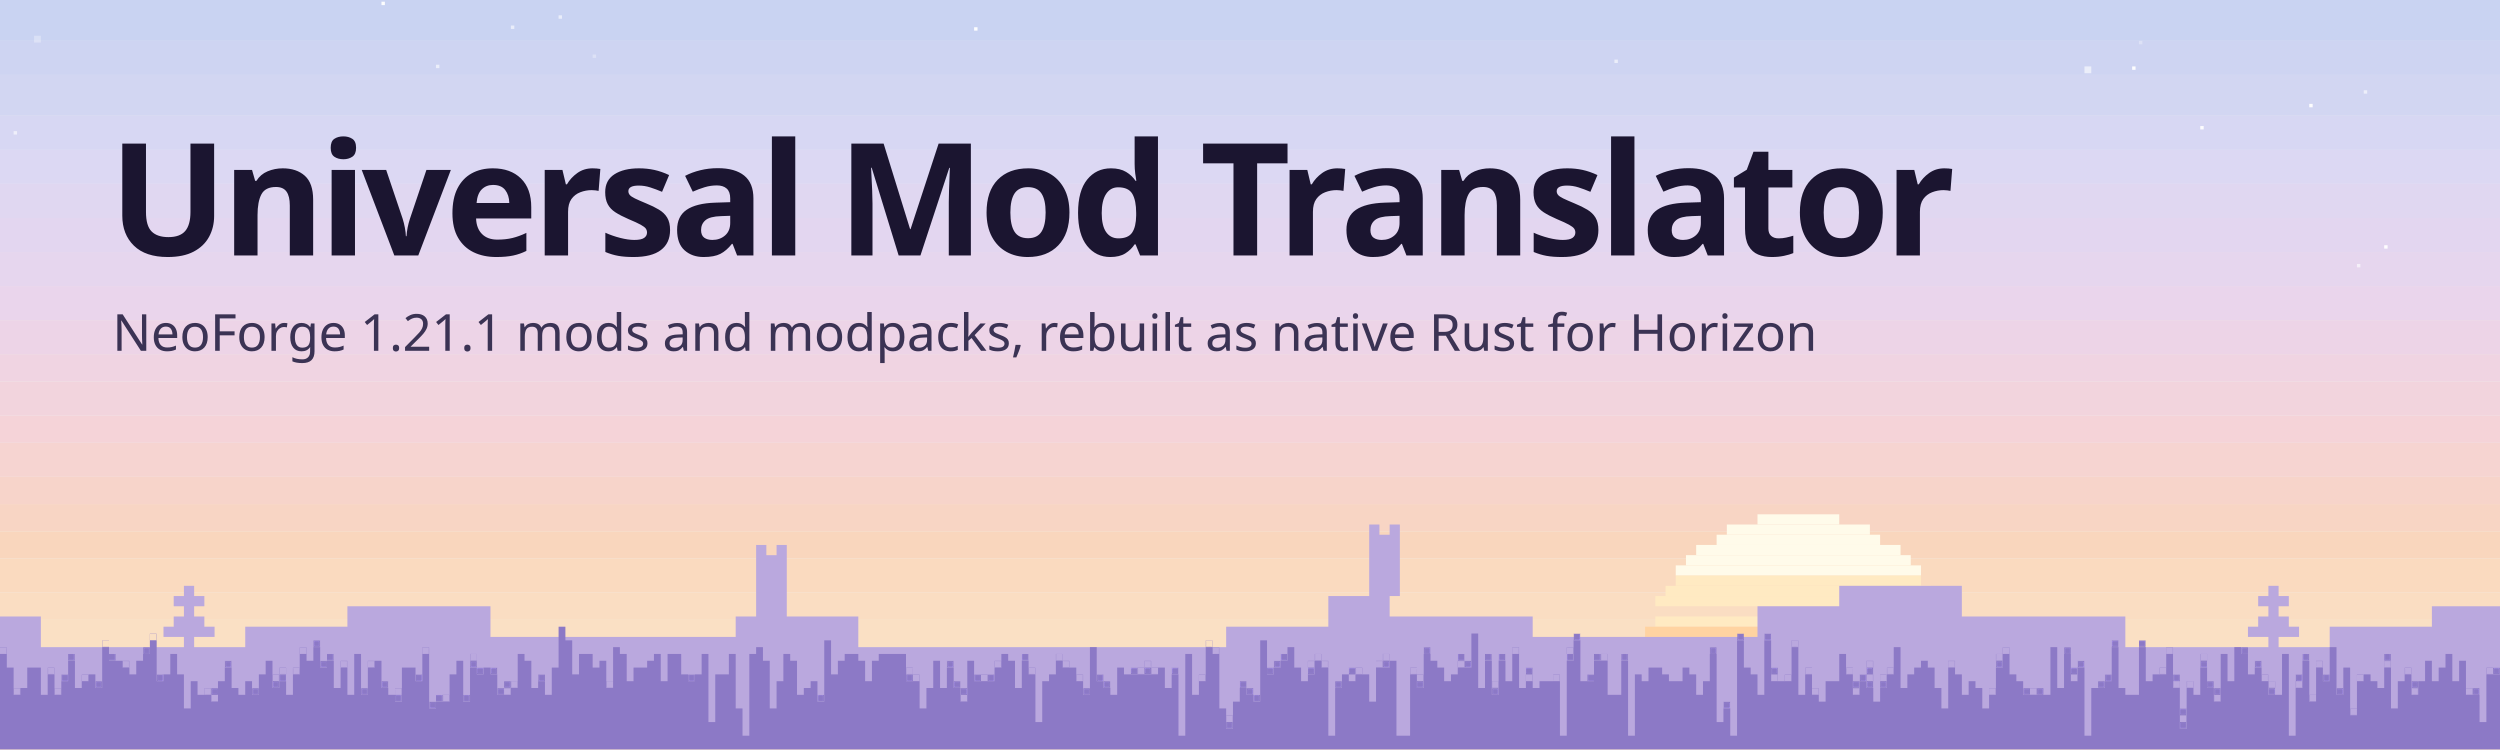
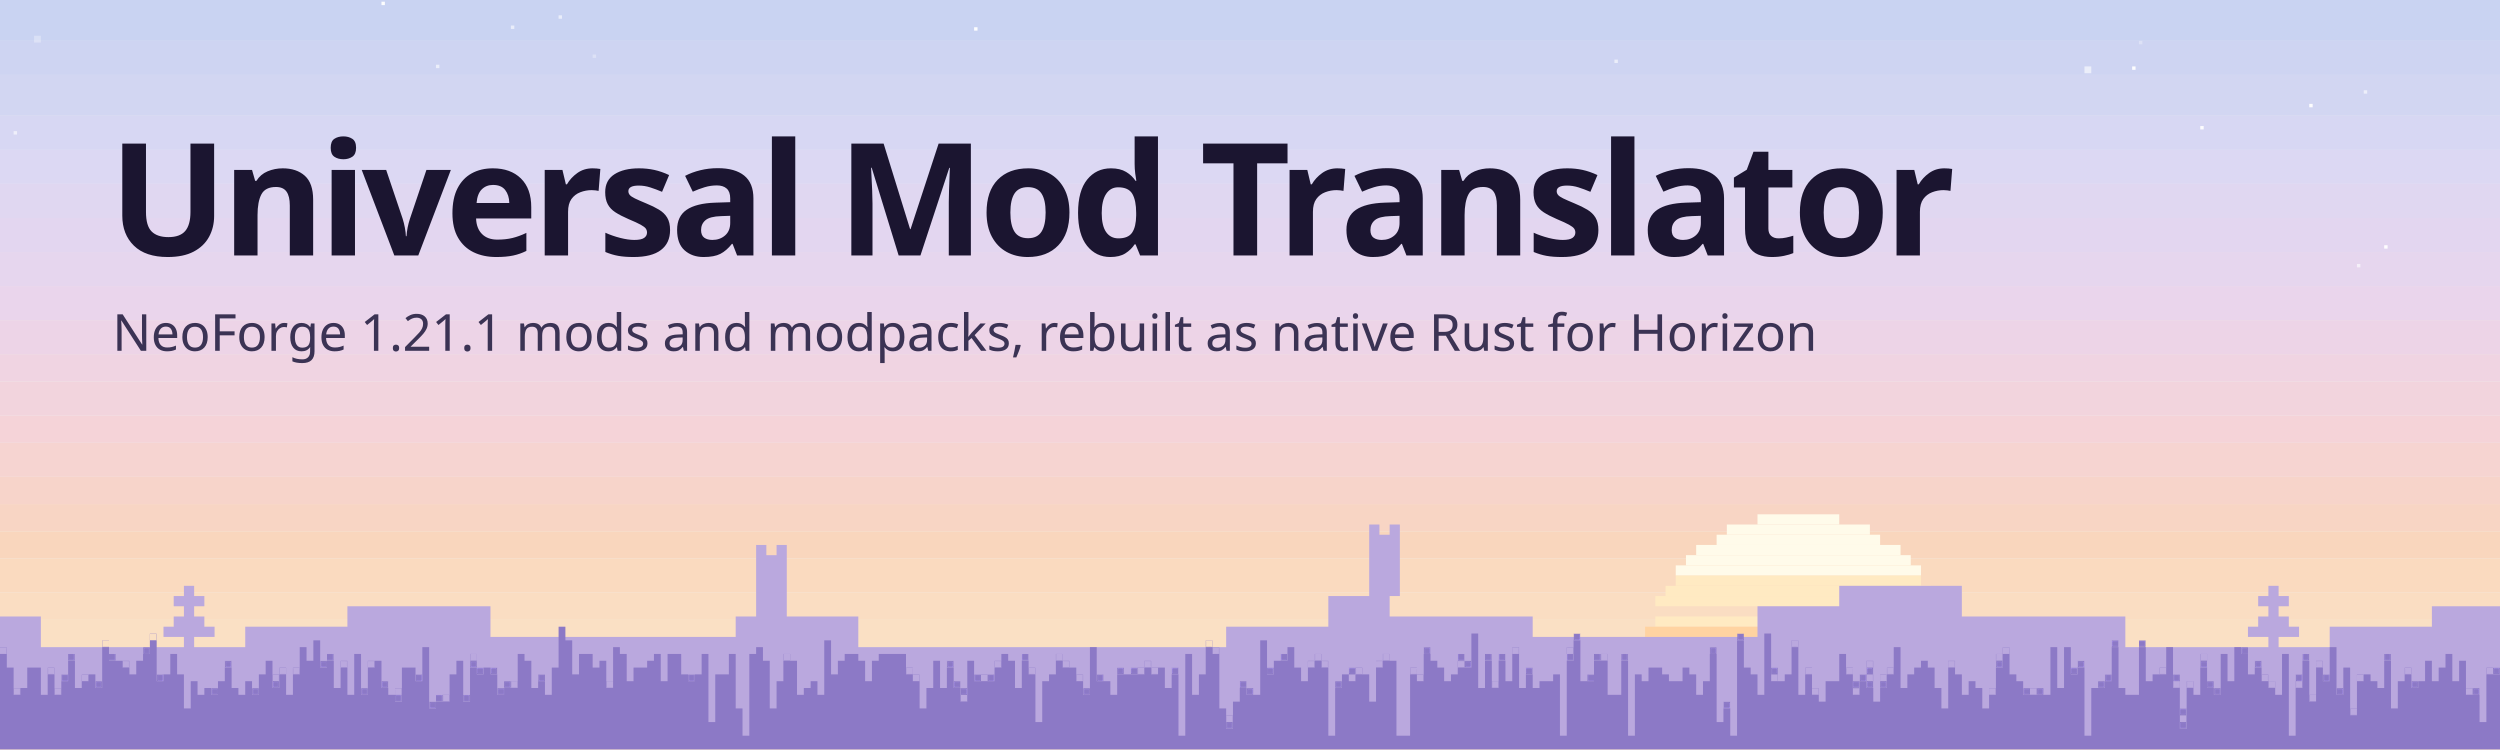
<svg xmlns="http://www.w3.org/2000/svg" viewBox="0 0 1468 440" width="1468" height="440" role="img" aria-labelledby="t d">
  <defs>
    <pattern id="scaffold" width="8" height="8" patternUnits="userSpaceOnUse">
      <rect width="4" height="4" fill="#8c79c6" />
      <rect x="4" y="4" width="4" height="4" fill="#8c79c6" />
    </pattern>
  </defs>
  <rect x="0" y="0" width="1468" height="24" fill="#c9d3f2" />
  <rect x="0" y="24" width="1468" height="20" fill="#ced4f2" />
  <rect x="0" y="44" width="1468" height="24" fill="#d2d6f2" />
  <rect x="0" y="68" width="1468" height="20" fill="#d7d7f3" />
  <rect x="0" y="88" width="1468" height="20" fill="#dcd8f3" />
  <rect x="0" y="108" width="1468" height="20" fill="#e0d7f1" />
  <rect x="0" y="128" width="1468" height="20" fill="#e3d6f0" />
  <rect x="0" y="148" width="1468" height="20" fill="#e6d6ee" />
  <rect x="0" y="168" width="1468" height="20" fill="#ead5ec" />
  <rect x="0" y="188" width="1468" height="20" fill="#edd4e7" />
  <rect x="0" y="208" width="1468" height="16" fill="#f0d4e2" />
  <rect x="0" y="224" width="1468" height="20" fill="#f2d4dd" />
  <rect x="0" y="244" width="1468" height="16" fill="#f5d3d8" />
  <rect x="0" y="260" width="1468" height="20" fill="#f6d4d1" />
  <rect x="0" y="280" width="1468" height="16" fill="#f7d4ca" />
  <rect x="0" y="296" width="1468" height="16" fill="#f8d5c4" />
  <rect x="0" y="312" width="1468" height="16" fill="#f9d6bd" />
  <rect x="0" y="328" width="1468" height="20" fill="#fadabf" />
  <rect x="0" y="348" width="1468" height="16" fill="#faddc2" />
  <rect x="0" y="364" width="1468" height="16" fill="#fae0c4" />
  <rect x="0" y="380" width="1468" height="68" fill="#fbe4c6" />
  <rect x="8" y="77" width="2" height="2" fill="#ffffff" opacity="0.6" />
  <rect x="1252" y="39" width="2" height="2" fill="#ffffff" opacity="0.95" />
  <rect x="224" y="1" width="2" height="2" fill="#ffffff" opacity="0.95" />
  <rect x="256" y="38" width="2" height="2" fill="#ffffff" opacity="0.6" />
  <rect x="1224" y="39" width="4" height="4" fill="#ffffff" opacity="0.6" />
  <rect x="300" y="15" width="2" height="2" fill="#ffffff" opacity="0.6" />
  <rect x="572" y="16" width="2" height="2" fill="#ffffff" opacity="0.95" />
  <rect x="1356" y="61" width="2" height="2" fill="#ffffff" opacity="0.95" />
  <rect x="1384" y="155" width="2" height="2" fill="#ffffff" opacity="0.6" />
  <rect x="1256" y="24" width="2" height="2" fill="#ffffff" opacity="0.3" />
  <rect x="1400" y="144" width="2" height="2" fill="#ffffff" opacity="0.95" />
  <rect x="328" y="9" width="2" height="2" fill="#ffffff" opacity="0.6" />
  <rect x="348" y="32" width="2" height="2" fill="#ffffff" opacity="0.3" />
  <rect x="1292" y="74" width="2" height="2" fill="#ffffff" opacity="0.95" />
  <rect x="20" y="21" width="4" height="4" fill="#ffffff" opacity="0.3" />
  <rect x="1388" y="53" width="2" height="2" fill="#ffffff" opacity="0.6" />
  <rect x="948" y="35" width="2" height="2" fill="#ffffff" opacity="0.6" />
  <rect x="1032" y="302" width="48" height="6" fill="#fffbea" />
  <rect x="1014" y="308" width="84" height="6" fill="#fffbea" />
  <rect x="1008" y="314" width="96" height="6" fill="#fffbea" />
  <rect x="996" y="320" width="120" height="6" fill="#fffbea" />
  <rect x="990" y="326" width="132" height="6" fill="#fffbea" />
  <rect x="984" y="332" width="144" height="6" fill="#fffbea" />
  <rect x="984" y="338" width="144" height="6" fill="#ffeac2" />
  <rect x="978" y="344" width="156" height="6" fill="#ffeac2" />
  <rect x="972" y="350" width="168" height="6" fill="#ffeac2" />
  <rect x="972" y="362" width="168" height="6" fill="#ffeac2" />
  <rect x="966" y="368" width="180" height="6" fill="#ffd3a1" />
  <rect x="966" y="380" width="180" height="6" fill="#ffd3a1" />
  <rect x="966" y="386" width="180" height="6" fill="#ffd3a1" />
  <path fill="#baa8de" d="M-612 380h108V440h-108ZM-504 368h60V440h-60ZM-444 350h36V440h-36ZM-408 362h84V440h-84ZM-324 374h132V440h-132ZM-192 356h48V440h-48ZM-144 344h72V440h-72ZM-72 362h96V440h-96ZM24 380h120V440h-120ZM144 368h60V440h-60ZM204 356h84V440h-84ZM288 374h144V440h-144ZM432 362h72V440h-72ZM504 380h108V440h-108ZM-420 308h6v6h-6ZM-408 308h6v6h-6ZM-420 314h6v6h-6ZM-414 314h6v6h-6ZM-408 314h6v6h-6ZM-420 320h6v6h-6ZM-414 320h6v6h-6ZM-408 320h6v6h-6ZM-420 326h6v6h-6ZM-414 326h6v6h-6ZM-408 326h6v6h-6ZM-420 332h6v6h-6ZM-414 332h6v6h-6ZM-408 332h6v6h-6ZM-420 338h6v6h-6ZM-414 338h6v6h-6ZM-408 338h6v6h-6ZM-420 344h6v6h-6ZM-414 344h6v6h-6ZM-408 344h6v6h-6ZM108 344h6v6h-6ZM102 350h6v6h-6ZM108 350h6v6h-6ZM114 350h6v6h-6ZM108 356h6v6h-6ZM102 362h6v6h-6ZM108 362h6v6h-6ZM114 362h6v6h-6ZM96 368h6v6h-6ZM102 368h6v6h-6ZM108 368h6v6h-6ZM114 368h6v6h-6ZM120 368h6v6h-6ZM108 374h6v6h-6ZM444 320h6v6h-6ZM456 320h6v6h-6ZM444 326h6v6h-6ZM450 326h6v6h-6ZM456 326h6v6h-6ZM444 332h6v6h-6ZM450 332h6v6h-6ZM456 332h6v6h-6ZM444 338h6v6h-6ZM450 338h6v6h-6ZM456 338h6v6h-6ZM444 344h6v6h-6ZM450 344h6v6h-6ZM456 344h6v6h-6ZM444 350h6v6h-6ZM450 350h6v6h-6ZM456 350h6v6h-6ZM444 356h6v6h-6ZM450 356h6v6h-6ZM456 356h6v6h-6ZM612 380h108V440h-108ZM720 368h60V440h-60ZM780 350h36V440h-36ZM816 362h84V440h-84ZM900 374h132V440h-132ZM1032 356h48V440h-48ZM1080 344h72V440h-72ZM1152 362h96V440h-96ZM1248 380h120V440h-120ZM1368 368h60V440h-60ZM1428 356h84V440h-84ZM1512 374h144V440h-144ZM1656 362h72V440h-72ZM1728 380h108V440h-108ZM804 308h6v6h-6ZM816 308h6v6h-6ZM804 314h6v6h-6ZM810 314h6v6h-6ZM816 314h6v6h-6ZM804 320h6v6h-6ZM810 320h6v6h-6ZM816 320h6v6h-6ZM804 326h6v6h-6ZM810 326h6v6h-6ZM816 326h6v6h-6ZM804 332h6v6h-6ZM810 332h6v6h-6ZM816 332h6v6h-6ZM804 338h6v6h-6ZM810 338h6v6h-6ZM816 338h6v6h-6ZM804 344h6v6h-6ZM810 344h6v6h-6ZM816 344h6v6h-6ZM1332 344h6v6h-6ZM1326 350h6v6h-6ZM1332 350h6v6h-6ZM1338 350h6v6h-6ZM1332 356h6v6h-6ZM1326 362h6v6h-6ZM1332 362h6v6h-6ZM1338 362h6v6h-6ZM1320 368h6v6h-6ZM1326 368h6v6h-6ZM1332 368h6v6h-6ZM1338 368h6v6h-6ZM1344 368h6v6h-6ZM1332 374h6v6h-6ZM1668 320h6v6h-6ZM1680 320h6v6h-6ZM1668 326h6v6h-6ZM1674 326h6v6h-6ZM1680 326h6v6h-6ZM1668 332h6v6h-6ZM1674 332h6v6h-6ZM1680 332h6v6h-6ZM1668 338h6v6h-6ZM1674 338h6v6h-6ZM1680 338h6v6h-6ZM1668 344h6v6h-6ZM1674 344h6v6h-6ZM1680 344h6v6h-6ZM1668 350h6v6h-6ZM1674 350h6v6h-6ZM1680 350h6v6h-6ZM1668 356h6v6h-6ZM1674 356h6v6h-6ZM1680 356h6v6h-6Z" />
-   <path fill="url(#scaffold)" d="M0 380h4v4h-4ZM8 404h4v4h-4ZM28 392h4v4h-4ZM32 404h4v4h-4ZM36 396h4v4h-4ZM40 384h4v4h-4ZM48 396h4v4h-4ZM56 400h4v4h-4ZM60 376h4v4h-4ZM64 384h4v4h-4ZM72 388h4v4h-4ZM84 380h4v4h-4ZM88 372h4v4h-4ZM92 396h4v4h-4ZM120 404h4v4h-4ZM124 404h4v8h-4ZM132 388h4v4h-4ZM148 404h4v4h-4ZM160 396h4v8h-4ZM164 392h4v8h-4ZM172 392h4v4h-4ZM176 380h4v4h-4ZM184 376h4v4h-4ZM188 388h4v4h-4ZM192 384h4v4h-4ZM200 388h4v4h-4ZM212 404h4v4h-4ZM216 388h4v4h-4ZM224 400h4v4h-4ZM232 404h4v8h-4ZM244 396h4v4h-4ZM248 380h4v4h-4ZM252 412h4v4h-4ZM256 408h4v4h-4ZM260 408h4v4h-4ZM272 408h4v4h-4ZM276 384h4v8h-4ZM280 392h4v4h-4ZM288 392h4v4h-4ZM292 404h4v4h-4ZM296 400h4v8h-4ZM300 400h4v4h-4ZM316 396h4v4h-4ZM356 400h4v4h-4ZM404 396h4v4h-4ZM480 408h4v4h-4ZM532 392h4v8h-4ZM536 396h4v4h-4ZM556 388h4v4h-4ZM560 400h4v4h-4ZM564 404h4v8h-4ZM572 396h4v4h-4ZM576 396h4v4h-4ZM580 396h4v4h-4ZM584 388h4v4h-4ZM600 384h4v4h-4ZM604 392h4v4h-4ZM620 384h4v4h-4ZM624 388h4v4h-4ZM632 396h4v4h-4ZM636 404h4v4h-4ZM644 396h4v4h-4ZM648 400h4v4h-4ZM664 392h4v4h-4ZM668 392h4v4h-4ZM672 388h4v8h-4ZM676 392h4v4h-4ZM688 392h4v4h-4ZM704 396h4v4h-4ZM708 376h4v4h-4ZM712 380h4v4h-4ZM720 420h4v8h-4ZM728 400h4v4h-4ZM732 404h4v4h-4ZM736 408h4v4h-4ZM744 392h4v4h-4ZM748 388h4v4h-4ZM752 384h4v4h-4ZM768 388h4v8h-4ZM772 384h4v4h-4ZM776 388h4v4h-4ZM784 400h4v4h-4ZM792 392h4v8h-4ZM796 392h4v4h-4ZM808 388h4v4h-4ZM812 384h4v8h-4ZM828 392h4v4h-4ZM832 396h4v8h-4ZM836 380h4v4h-4ZM856 384h4v8h-4ZM860 388h4v4h-4ZM872 384h4v4h-4ZM876 400h4v8h-4ZM880 384h4v4h-4ZM888 380h4v4h-4ZM896 392h4v8h-4ZM912 396h4v4h-4ZM920 380h4v8h-4ZM924 372h4v4h-4ZM932 396h4v4h-4ZM936 384h4v4h-4ZM940 384h4v4h-4ZM952 384h4v4h-4ZM1004 380h4v4h-4ZM1012 412h4v4h-4ZM1020 372h4v4h-4ZM1036 372h4v4h-4ZM1040 392h4v8h-4ZM1048 396h4v4h-4ZM1052 376h4v4h-4ZM1060 392h4v4h-4ZM1064 404h4v4h-4ZM1084 392h4v4h-4ZM1088 400h4v8h-4ZM1092 396h4v4h-4ZM1096 388h4v16h-4ZM1104 396h4v8h-4ZM1108 392h4v4h-4ZM1144 388h4v4h-4ZM1168 404h4v4h-4ZM1172 384h4v8h-4ZM1176 380h4v4h-4ZM1188 404h4v4h-4ZM1192 404h4v4h-4ZM1196 404h4v4h-4ZM1212 380h4v4h-4ZM1216 392h4v8h-4ZM1220 388h4v4h-4ZM1232 400h4v4h-4ZM1236 396h4v4h-4ZM1240 376h4v4h-4ZM1256 376h4v4h-4ZM1268 392h4v4h-4ZM1272 380h4v4h-4ZM1276 396h4v8h-4ZM1280 416h4v12h-4ZM1284 400h4v4h-4ZM1292 384h4v8h-4ZM1296 400h4v4h-4ZM1300 404h4v8h-4ZM1316 380h4v4h-4ZM1324 388h4v4h-4ZM1328 396h4v4h-4ZM1332 400h4v8h-4ZM1348 396h4v8h-4ZM1352 384h4v4h-4ZM1356 408h4v4h-4ZM1360 388h4v4h-4ZM1364 396h4v4h-4ZM1372 404h4v4h-4ZM1380 416h4v4h-4ZM1384 396h4v4h-4ZM1400 384h4v8h-4ZM1412 392h4v4h-4ZM1416 400h4v8h-4ZM1448 404h4v4h-4ZM1452 404h4v4h-4ZM1460 392h4v4h-4ZM1464 392h4v4h-4Z" />
-   <path fill="#8c79c6" d="M0 384h4V440h-4ZM4 392h4V440h-4ZM8 408h4V440h-4ZM12 404h4V440h-4ZM16 392h4V440h-4ZM20 392h4V440h-4ZM24 408h4V440h-4ZM28 396h4V440h-4ZM32 408h4V440h-4ZM36 400h4V440h-4ZM40 388h4V440h-4ZM44 404h4V440h-4ZM48 400h4V440h-4ZM52 396h4V440h-4ZM56 404h4V440h-4ZM60 380h4V440h-4ZM64 388h4V440h-4ZM68 388h4V440h-4ZM72 392h4V440h-4ZM76 396h4V440h-4ZM80 388h4V440h-4ZM84 384h4V440h-4ZM88 376h4V440h-4ZM92 400h4V440h-4ZM96 396h4V440h-4ZM100 384h4V440h-4ZM104 396h4V440h-4ZM108 416h4V440h-4ZM112 400h4V440h-4ZM116 408h4V440h-4ZM120 408h4V440h-4ZM124 412h4V440h-4ZM128 400h4V440h-4ZM132 392h4V440h-4ZM136 404h4V440h-4ZM140 408h4V440h-4ZM144 400h4V440h-4ZM148 408h4V440h-4ZM152 396h4V440h-4ZM156 388h4V440h-4ZM160 404h4V440h-4ZM164 400h4V440h-4ZM168 408h4V440h-4ZM172 396h4V440h-4ZM176 384h4V440h-4ZM180 388h4V440h-4ZM184 380h4V440h-4ZM188 392h4V440h-4ZM192 388h4V440h-4ZM196 404h4V440h-4ZM200 392h4V440h-4ZM204 408h4V440h-4ZM208 384h4V440h-4ZM212 408h4V440h-4ZM216 392h4V440h-4ZM220 388h4V440h-4ZM224 404h4V440h-4ZM228 408h4V440h-4ZM232 412h4V440h-4ZM236 392h4V440h-4ZM240 392h4V440h-4ZM244 400h4V440h-4ZM248 384h4V440h-4ZM252 416h4V440h-4ZM256 412h4V440h-4ZM260 412h4V440h-4ZM264 396h4V440h-4ZM268 388h4V440h-4ZM272 412h4V440h-4ZM276 392h4V440h-4ZM280 396h4V440h-4ZM284 392h4V440h-4ZM288 396h4V440h-4ZM292 408h4V440h-4ZM296 408h4V440h-4ZM300 404h4V440h-4ZM304 384h4V440h-4ZM308 388h4V440h-4ZM312 404h4V440h-4ZM316 400h4V440h-4ZM320 408h4V440h-4ZM324 392h4V440h-4ZM328 368h4V440h-4ZM332 376h4V440h-4ZM336 396h4V440h-4ZM340 384h4V440h-4ZM344 384h4V440h-4ZM348 392h4V440h-4ZM352 388h4V440h-4ZM356 404h4V440h-4ZM360 380h4V440h-4ZM364 384h4V440h-4ZM368 400h4V440h-4ZM372 392h4V440h-4ZM376 392h4V440h-4ZM380 388h4V440h-4ZM384 384h4V440h-4ZM388 400h4V440h-4ZM392 384h4V440h-4ZM396 384h4V440h-4ZM400 396h4V440h-4ZM404 400h4V440h-4ZM408 396h4V440h-4ZM412 384h4V440h-4ZM416 424h4V440h-4ZM420 396h4V440h-4ZM424 396h4V440h-4ZM428 384h4V440h-4ZM432 416h4V440h-4ZM436 432h4V440h-4ZM440 384h4V440h-4ZM444 380h4V440h-4ZM448 388h4V440h-4ZM452 416h4V440h-4ZM456 400h4V440h-4ZM460 384h4V440h-4ZM464 388h4V440h-4ZM468 408h4V440h-4ZM472 404h4V440h-4ZM476 400h4V440h-4ZM480 412h4V440h-4ZM484 376h4V440h-4ZM488 396h4V440h-4ZM492 388h4V440h-4ZM496 384h4V440h-4ZM500 384h4V440h-4ZM504 388h4V440h-4ZM508 400h4V440h-4ZM512 388h4V440h-4ZM516 384h4V440h-4ZM520 384h4V440h-4ZM524 384h4V440h-4ZM528 384h4V440h-4ZM532 400h4V440h-4ZM536 400h4V440h-4ZM540 416h4V440h-4ZM544 404h4V440h-4ZM548 388h4V440h-4ZM552 404h4V440h-4ZM556 392h4V440h-4ZM560 404h4V440h-4ZM564 412h4V440h-4ZM568 388h4V440h-4ZM572 400h4V440h-4ZM576 400h4V440h-4ZM580 400h4V440h-4ZM584 392h4V440h-4ZM588 384h4V440h-4ZM592 388h4V440h-4ZM596 404h4V440h-4ZM600 388h4V440h-4ZM604 396h4V440h-4ZM608 424h4V440h-4ZM612 400h4V440h-4ZM616 396h4V440h-4ZM620 388h4V440h-4ZM624 392h4V440h-4ZM628 392h4V440h-4ZM632 400h4V440h-4ZM636 408h4V440h-4ZM640 380h4V440h-4ZM644 400h4V440h-4ZM648 404h4V440h-4ZM652 408h4V440h-4ZM656 392h4V440h-4ZM660 396h4V440h-4ZM664 396h4V440h-4ZM668 396h4V440h-4ZM672 396h4V440h-4ZM676 396h4V440h-4ZM680 392h4V440h-4ZM684 404h4V440h-4ZM688 396h4V440h-4ZM692 432h4V440h-4ZM696 384h4V440h-4ZM700 408h4V440h-4ZM704 400h4V440h-4ZM708 380h4V440h-4ZM712 384h4V440h-4ZM716 416h4V440h-4ZM720 428h4V440h-4ZM724 412h4V440h-4ZM728 404h4V440h-4ZM732 408h4V440h-4ZM736 412h4V440h-4ZM740 376h4V440h-4ZM744 396h4V440h-4ZM748 392h4V440h-4ZM752 388h4V440h-4ZM756 380h4V440h-4ZM760 392h4V440h-4ZM764 400h4V440h-4ZM768 396h4V440h-4ZM772 388h4V440h-4ZM776 392h4V440h-4ZM780 432h4V440h-4ZM784 404h4V440h-4ZM788 396h4V440h-4ZM792 400h4V440h-4ZM796 396h4V440h-4ZM800 396h4V440h-4ZM804 412h4V440h-4ZM808 392h4V440h-4ZM812 392h4V440h-4ZM816 388h4V440h-4ZM820 432h4V440h-4ZM824 432h4V440h-4ZM828 396h4V440h-4ZM832 404h4V440h-4ZM836 384h4V440h-4ZM840 388h4V440h-4ZM844 392h4V440h-4ZM848 400h4V440h-4ZM852 396h4V440h-4ZM856 392h4V440h-4ZM860 392h4V440h-4ZM864 372h4V440h-4ZM868 404h4V440h-4ZM872 388h4V440h-4ZM876 408h4V440h-4ZM880 388h4V440h-4ZM884 400h4V440h-4ZM888 384h4V440h-4ZM892 404h4V440h-4ZM896 400h4V440h-4ZM900 404h4V440h-4ZM904 400h4V440h-4ZM908 400h4V440h-4ZM912 400h4V440h-4ZM916 432h4V440h-4ZM920 388h4V440h-4ZM924 376h4V440h-4ZM928 400h4V440h-4ZM932 400h4V440h-4ZM936 388h4V440h-4ZM940 388h4V440h-4ZM944 408h4V440h-4ZM948 408h4V440h-4ZM952 388h4V440h-4ZM956 432h4V440h-4ZM960 396h4V440h-4ZM964 400h4V440h-4ZM968 392h4V440h-4ZM972 392h4V440h-4ZM976 396h4V440h-4ZM980 400h4V440h-4ZM984 400h4V440h-4ZM988 392h4V440h-4ZM992 396h4V440h-4ZM996 408h4V440h-4ZM1000 400h4V440h-4ZM1004 384h4V440h-4ZM1008 424h4V440h-4ZM1012 416h4V440h-4ZM1016 432h4V440h-4ZM1020 376h4V440h-4ZM1024 392h4V440h-4ZM1028 396h4V440h-4ZM1032 408h4V440h-4ZM1036 376h4V440h-4ZM1040 400h4V440h-4ZM1044 400h4V440h-4ZM1048 400h4V440h-4ZM1052 380h4V440h-4ZM1056 408h4V440h-4ZM1060 396h4V440h-4ZM1064 408h4V440h-4ZM1068 412h4V440h-4ZM1072 400h4V440h-4ZM1076 400h4V440h-4ZM1080 384h4V440h-4ZM1084 396h4V440h-4ZM1088 408h4V440h-4ZM1092 400h4V440h-4ZM1096 404h4V440h-4ZM1100 412h4V440h-4ZM1104 404h4V440h-4ZM1108 396h4V440h-4ZM1112 380h4V440h-4ZM1116 404h4V440h-4ZM1120 396h4V440h-4ZM1124 392h4V440h-4ZM1128 388h4V440h-4ZM1132 392h4V440h-4ZM1136 404h4V440h-4ZM1140 416h4V440h-4ZM1144 392h4V440h-4ZM1148 396h4V440h-4ZM1152 408h4V440h-4ZM1156 400h4V440h-4ZM1160 404h4V440h-4ZM1164 416h4V440h-4ZM1168 408h4V440h-4ZM1172 392h4V440h-4ZM1176 384h4V440h-4ZM1180 396h4V440h-4ZM1184 400h4V440h-4ZM1188 408h4V440h-4ZM1192 408h4V440h-4ZM1196 408h4V440h-4ZM1200 408h4V440h-4ZM1204 380h4V440h-4ZM1208 404h4V440h-4ZM1212 384h4V440h-4ZM1216 400h4V440h-4ZM1220 392h4V440h-4ZM1224 432h4V440h-4ZM1228 404h4V440h-4ZM1232 404h4V440h-4ZM1236 400h4V440h-4ZM1240 380h4V440h-4ZM1244 404h4V440h-4ZM1248 408h4V440h-4ZM1252 408h4V440h-4ZM1256 380h4V440h-4ZM1260 400h4V440h-4ZM1264 396h4V440h-4ZM1268 396h4V440h-4ZM1272 384h4V440h-4ZM1276 404h4V440h-4ZM1280 428h4V440h-4ZM1284 404h4V440h-4ZM1288 408h4V440h-4ZM1292 392h4V440h-4ZM1296 404h4V440h-4ZM1300 412h4V440h-4ZM1304 384h4V440h-4ZM1308 400h4V440h-4ZM1312 380h4V440h-4ZM1316 384h4V440h-4ZM1320 396h4V440h-4ZM1324 392h4V440h-4ZM1328 400h4V440h-4ZM1332 408h4V440h-4ZM1336 408h4V440h-4ZM1340 384h4V440h-4ZM1344 432h4V440h-4ZM1348 404h4V440h-4ZM1352 388h4V440h-4ZM1356 412h4V440h-4ZM1360 392h4V440h-4ZM1364 400h4V440h-4ZM1368 380h4V440h-4ZM1372 408h4V440h-4ZM1376 392h4V440h-4ZM1380 420h4V440h-4ZM1384 400h4V440h-4ZM1388 396h4V440h-4ZM1392 400h4V440h-4ZM1396 404h4V440h-4ZM1400 392h4V440h-4ZM1404 416h4V440h-4ZM1408 400h4V440h-4ZM1412 396h4V440h-4ZM1416 408h4V440h-4ZM1420 400h4V440h-4ZM1424 388h4V440h-4ZM1428 400h4V440h-4ZM1432 392h4V440h-4ZM1436 384h4V440h-4ZM1440 400h4V440h-4ZM1444 388h4V440h-4ZM1448 408h4V440h-4ZM1452 408h4V440h-4ZM1456 424h4V440h-4ZM1460 396h4V440h-4ZM1464 396h4V440h-4Z" />
+   <path fill="url(#scaffold)" d="M0 380h4v4h-4ZM8 404h4v4h-4ZM28 392h4v4h-4ZM32 404h4v4h-4ZM36 396h4v4h-4ZM40 384h4v4h-4ZM48 396h4v4h-4ZM56 400h4v4h-4ZM60 376h4v4h-4ZM64 384h4v4h-4ZM72 388h4v4h-4ZM84 380h4v4h-4ZM88 372h4v4h-4ZM92 396h4v4h-4ZM124 404h4v4h-4ZM132 388h4v4h-4ZM148 404h4v4h-4ZM160 396h4v8h-4ZM164 392h4v4h-4ZM172 392h4v4h-4ZM188 388h4v4h-4ZM192 384h4v4h-4ZM200 388h4v4h-4ZM212 404h4v4h-4ZM216 388h4v4h-4ZM224 400h4v4h-4ZM232 404h4v8h-4ZM244 396h4v4h-4ZM252 412h4v4h-4ZM256 408h4v4h-4ZM260 408h4v4h-4ZM272 408h4v4h-4ZM276 384h4v8h-4ZM280 392h4v4h-4ZM288 392h4v4h-4ZM292 404h4v4h-4ZM296 400h4v4h-4ZM300 400h4v4h-4ZM316 396h4v4h-4ZM356 400h4v4h-4ZM404 396h4v4h-4ZM460 384h4v4h-4ZM532 392h4v4h-4ZM536 396h4v4h-4ZM556 388h4v4h-4ZM560 400h4v4h-4ZM564 404h4v8h-4ZM572 396h4v4h-4ZM576 396h4v4h-4ZM580 396h4v4h-4ZM584 388h4v4h-4ZM600 384h4v4h-4ZM604 392h4v4h-4ZM620 384h4v4h-4ZM624 388h4v4h-4ZM632 396h4v4h-4ZM636 404h4v4h-4ZM644 396h4v4h-4ZM656 392h4v4h-4ZM664 392h4v4h-4ZM668 392h4v4h-4ZM672 388h4v4h-4ZM676 392h4v4h-4ZM688 392h4v4h-4ZM708 376h4v4h-4ZM712 380h4v4h-4ZM720 420h4v8h-4ZM728 400h4v4h-4ZM732 404h4v4h-4ZM744 392h4v4h-4ZM752 384h4v4h-4ZM768 388h4v4h-4ZM772 384h4v4h-4ZM776 388h4v4h-4ZM784 400h4v4h-4ZM792 392h4v8h-4ZM796 392h4v4h-4ZM808 388h4v4h-4ZM812 384h4v4h-4ZM828 392h4v4h-4ZM832 396h4v4h-4ZM836 380h4v4h-4ZM856 384h4v8h-4ZM860 388h4v4h-4ZM872 384h4v4h-4ZM876 400h4v4h-4ZM880 384h4v4h-4ZM888 380h4v4h-4ZM896 392h4v4h-4ZM920 380h4v8h-4ZM924 372h4v4h-4ZM932 396h4v4h-4ZM936 384h4v4h-4ZM940 384h4v4h-4ZM952 384h4v4h-4ZM1004 380h4v4h-4ZM1012 412h4v4h-4ZM1020 372h4v4h-4ZM1040 392h4v8h-4ZM1052 376h4v4h-4ZM1060 392h4v4h-4ZM1064 404h4v4h-4ZM1084 392h4v4h-4ZM1088 400h4v8h-4ZM1092 396h4v4h-4ZM1096 388h4v16h-4ZM1104 396h4v8h-4ZM1108 392h4v4h-4ZM1144 388h4v4h-4ZM1168 404h4v4h-4ZM1172 384h4v8h-4ZM1176 380h4v4h-4ZM1188 404h4v4h-4ZM1192 404h4v4h-4ZM1196 404h4v4h-4ZM1216 392h4v4h-4ZM1220 388h4v4h-4ZM1232 400h4v4h-4ZM1236 396h4v4h-4ZM1240 376h4v4h-4ZM1256 376h4v4h-4ZM1268 392h4v4h-4ZM1276 396h4v8h-4ZM1280 416h4v12h-4ZM1284 400h4v4h-4ZM1292 384h4v8h-4ZM1296 400h4v4h-4ZM1300 404h4v4h-4ZM1316 380h4v4h-4ZM1324 388h4v4h-4ZM1328 396h4v4h-4ZM1332 400h4v4h-4ZM1348 396h4v8h-4ZM1352 384h4v4h-4ZM1356 408h4v4h-4ZM1360 388h4v4h-4ZM1364 396h4v4h-4ZM1372 404h4v4h-4ZM1380 416h4v4h-4ZM1384 396h4v4h-4ZM1400 384h4v4h-4ZM1412 392h4v4h-4ZM1416 400h4v4h-4ZM1448 404h4v4h-4ZM1452 404h4v4h-4ZM1460 392h4v4h-4ZM1464 392h4v4h-4Z" />
+   <path fill="#8c79c6" d="M0 384h4V440h-4ZM4 392h4V440h-4ZM8 408h4V440h-4ZM12 404h4V440h-4ZM16 392h4V440h-4ZM20 392h4V440h-4ZM24 408h4V440h-4ZM28 396h4V440h-4ZM32 408h4V440h-4ZM36 400h4V440h-4ZM40 388h4V440h-4ZM44 404h4V440h-4ZM48 400h4V440h-4ZM52 396h4V440h-4ZM56 404h4V440h-4ZM60 380h4V440h-4ZM64 388h4V440h-4ZM68 388h4V440h-4ZM72 392h4V440h-4ZM76 396h4V440h-4ZM80 388h4V440h-4ZM84 384h4V440h-4ZM88 376h4V440h-4ZM92 400h4V440h-4ZM96 396h4V440h-4ZM100 384h4V440h-4ZM104 396h4V440h-4ZM108 416h4V440h-4ZM112 400h4V440h-4ZM116 408h4V440h-4ZM120 404h4V440h-4ZM124 408h4V440h-4ZM128 400h4V440h-4ZM132 392h4V440h-4ZM136 404h4V440h-4ZM140 408h4V440h-4ZM144 400h4V440h-4ZM148 408h4V440h-4ZM152 396h4V440h-4ZM156 388h4V440h-4ZM160 404h4V440h-4ZM164 396h4V440h-4ZM168 408h4V440h-4ZM172 396h4V440h-4ZM176 380h4V440h-4ZM180 388h4V440h-4ZM184 376h4V440h-4ZM188 392h4V440h-4ZM192 388h4V440h-4ZM196 404h4V440h-4ZM200 392h4V440h-4ZM204 408h4V440h-4ZM208 384h4V440h-4ZM212 408h4V440h-4ZM216 392h4V440h-4ZM220 388h4V440h-4ZM224 404h4V440h-4ZM228 408h4V440h-4ZM232 412h4V440h-4ZM236 392h4V440h-4ZM240 392h4V440h-4ZM244 400h4V440h-4ZM248 380h4V440h-4ZM252 416h4V440h-4ZM256 412h4V440h-4ZM260 412h4V440h-4ZM264 396h4V440h-4ZM268 388h4V440h-4ZM272 412h4V440h-4ZM276 392h4V440h-4ZM280 396h4V440h-4ZM284 392h4V440h-4ZM288 396h4V440h-4ZM292 408h4V440h-4ZM296 404h4V440h-4ZM300 404h4V440h-4ZM304 384h4V440h-4ZM308 388h4V440h-4ZM312 404h4V440h-4ZM316 400h4V440h-4ZM320 408h4V440h-4ZM324 392h4V440h-4ZM328 368h4V440h-4ZM332 376h4V440h-4ZM336 396h4V440h-4ZM340 384h4V440h-4ZM344 384h4V440h-4ZM348 392h4V440h-4ZM352 388h4V440h-4ZM356 404h4V440h-4ZM360 380h4V440h-4ZM364 384h4V440h-4ZM368 400h4V440h-4ZM372 392h4V440h-4ZM376 392h4V440h-4ZM380 388h4V440h-4ZM384 384h4V440h-4ZM388 400h4V440h-4ZM392 384h4V440h-4ZM396 384h4V440h-4ZM400 396h4V440h-4ZM404 400h4V440h-4ZM408 396h4V440h-4ZM412 384h4V440h-4ZM416 424h4V440h-4ZM420 396h4V440h-4ZM424 396h4V440h-4ZM428 384h4V440h-4ZM432 416h4V440h-4ZM436 432h4V440h-4ZM440 384h4V440h-4ZM444 380h4V440h-4ZM448 388h4V440h-4ZM452 416h4V440h-4ZM456 400h4V440h-4ZM460 388h4V440h-4ZM464 388h4V440h-4ZM468 408h4V440h-4ZM472 404h4V440h-4ZM476 400h4V440h-4ZM480 408h4V440h-4ZM484 376h4V440h-4ZM488 396h4V440h-4ZM492 388h4V440h-4ZM496 384h4V440h-4ZM500 384h4V440h-4ZM504 388h4V440h-4ZM508 400h4V440h-4ZM512 388h4V440h-4ZM516 384h4V440h-4ZM520 384h4V440h-4ZM524 384h4V440h-4ZM528 384h4V440h-4ZM532 396h4V440h-4ZM536 400h4V440h-4ZM540 416h4V440h-4ZM544 404h4V440h-4ZM548 388h4V440h-4ZM552 404h4V440h-4ZM556 392h4V440h-4ZM560 404h4V440h-4ZM564 412h4V440h-4ZM568 388h4V440h-4ZM572 400h4V440h-4ZM576 400h4V440h-4ZM580 400h4V440h-4ZM584 392h4V440h-4ZM588 384h4V440h-4ZM592 388h4V440h-4ZM596 404h4V440h-4ZM600 388h4V440h-4ZM604 396h4V440h-4ZM608 424h4V440h-4ZM612 400h4V440h-4ZM616 396h4V440h-4ZM620 388h4V440h-4ZM624 392h4V440h-4ZM628 392h4V440h-4ZM632 400h4V440h-4ZM636 408h4V440h-4ZM640 380h4V440h-4ZM644 400h4V440h-4ZM648 400h4V440h-4ZM652 408h4V440h-4ZM656 396h4V440h-4ZM660 396h4V440h-4ZM664 396h4V440h-4ZM668 396h4V440h-4ZM672 392h4V440h-4ZM676 396h4V440h-4ZM680 392h4V440h-4ZM684 404h4V440h-4ZM688 396h4V440h-4ZM692 432h4V440h-4ZM696 384h4V440h-4ZM700 408h4V440h-4ZM704 396h4V440h-4ZM708 380h4V440h-4ZM712 384h4V440h-4ZM716 416h4V440h-4ZM720 428h4V440h-4ZM724 412h4V440h-4ZM728 404h4V440h-4ZM732 408h4V440h-4ZM736 408h4V440h-4ZM740 376h4V440h-4ZM744 396h4V440h-4ZM748 388h4V440h-4ZM752 388h4V440h-4ZM756 380h4V440h-4ZM760 392h4V440h-4ZM764 400h4V440h-4ZM768 392h4V440h-4ZM772 388h4V440h-4ZM776 392h4V440h-4ZM780 432h4V440h-4ZM784 404h4V440h-4ZM788 396h4V440h-4ZM792 400h4V440h-4ZM796 396h4V440h-4ZM800 396h4V440h-4ZM804 412h4V440h-4ZM808 392h4V440h-4ZM812 388h4V440h-4ZM816 388h4V440h-4ZM820 432h4V440h-4ZM824 432h4V440h-4ZM828 396h4V440h-4ZM832 400h4V440h-4ZM836 384h4V440h-4ZM840 388h4V440h-4ZM844 392h4V440h-4ZM848 400h4V440h-4ZM852 396h4V440h-4ZM856 392h4V440h-4ZM860 392h4V440h-4ZM864 372h4V440h-4ZM868 404h4V440h-4ZM872 388h4V440h-4ZM876 404h4V440h-4ZM880 388h4V440h-4ZM884 400h4V440h-4ZM888 384h4V440h-4ZM892 404h4V440h-4ZM896 396h4V440h-4ZM900 404h4V440h-4ZM904 400h4V440h-4ZM908 400h4V440h-4ZM912 396h4V440h-4ZM916 432h4V440h-4ZM920 388h4V440h-4ZM924 376h4V440h-4ZM928 400h4V440h-4ZM932 400h4V440h-4ZM936 388h4V440h-4ZM940 388h4V440h-4ZM944 408h4V440h-4ZM948 408h4V440h-4ZM952 388h4V440h-4ZM956 432h4V440h-4ZM960 396h4V440h-4ZM964 400h4V440h-4ZM968 392h4V440h-4ZM972 392h4V440h-4ZM976 396h4V440h-4ZM980 400h4V440h-4ZM984 400h4V440h-4ZM988 392h4V440h-4ZM992 396h4V440h-4ZM996 408h4V440h-4ZM1000 400h4V440h-4ZM1004 384h4V440h-4ZM1008 424h4V440h-4ZM1012 416h4V440h-4ZM1016 432h4V440h-4ZM1020 376h4V440h-4ZM1024 392h4V440h-4ZM1028 396h4V440h-4ZM1032 408h4V440h-4ZM1036 372h4V440h-4ZM1040 400h4V440h-4ZM1044 400h4V440h-4ZM1048 396h4V440h-4ZM1052 380h4V440h-4ZM1056 408h4V440h-4ZM1060 396h4V440h-4ZM1064 408h4V440h-4ZM1068 412h4V440h-4ZM1072 400h4V440h-4ZM1076 400h4V440h-4ZM1080 384h4V440h-4ZM1084 396h4V440h-4ZM1088 408h4V440h-4ZM1092 400h4V440h-4ZM1096 404h4V440h-4ZM1100 412h4V440h-4ZM1104 404h4V440h-4ZM1108 396h4V440h-4ZM1112 380h4V440h-4ZM1116 404h4V440h-4ZM1120 396h4V440h-4ZM1124 392h4V440h-4ZM1128 388h4V440h-4ZM1132 392h4V440h-4ZM1136 404h4V440h-4ZM1140 416h4V440h-4ZM1144 392h4V440h-4ZM1148 396h4V440h-4ZM1152 408h4V440h-4ZM1156 400h4V440h-4ZM1160 404h4V440h-4ZM1164 416h4V440h-4ZM1168 408h4V440h-4ZM1172 392h4V440h-4ZM1176 384h4V440h-4ZM1180 396h4V440h-4ZM1184 400h4V440h-4ZM1188 408h4V440h-4ZM1192 408h4V440h-4ZM1196 408h4V440h-4ZM1200 408h4V440h-4ZM1204 380h4V440h-4ZM1208 404h4V440h-4ZM1212 380h4V440h-4ZM1216 396h4V440h-4ZM1220 392h4V440h-4ZM1224 432h4V440h-4ZM1228 404h4V440h-4ZM1232 404h4V440h-4ZM1236 400h4V440h-4ZM1240 380h4V440h-4ZM1244 404h4V440h-4ZM1248 408h4V440h-4ZM1252 408h4V440h-4ZM1256 380h4V440h-4ZM1260 400h4V440h-4ZM1264 396h4V440h-4ZM1268 396h4V440h-4ZM1272 380h4V440h-4ZM1276 404h4V440h-4ZM1280 428h4V440h-4ZM1284 404h4V440h-4ZM1288 408h4V440h-4ZM1292 392h4V440h-4ZM1296 404h4V440h-4ZM1300 408h4V440h-4ZM1304 384h4V440h-4ZM1308 400h4V440h-4ZM1312 380h4V440h-4ZM1316 384h4V440h-4ZM1320 396h4V440h-4ZM1324 392h4V440h-4ZM1328 400h4V440h-4ZM1332 404h4V440h-4ZM1336 408h4V440h-4ZM1340 384h4V440h-4ZM1344 432h4V440h-4ZM1348 404h4V440h-4ZM1352 388h4V440h-4ZM1356 412h4V440h-4ZM1360 392h4V440h-4ZM1364 400h4V440h-4ZM1368 380h4V440h-4ZM1372 408h4V440h-4ZM1376 392h4V440h-4ZM1380 420h4V440h-4ZM1384 400h4V440h-4ZM1388 396h4V440h-4ZM1392 400h4V440h-4ZM1396 404h4V440h-4ZM1400 388h4V440h-4ZM1404 416h4V440h-4ZM1408 400h4V440h-4ZM1412 396h4V440h-4ZM1416 404h4V440h-4ZM1420 400h4V440h-4ZM1424 388h4V440h-4ZM1428 400h4V440h-4ZM1432 392h4V440h-4ZM1436 384h4V440h-4ZM1440 400h4V440h-4ZM1444 388h4V440h-4ZM1448 408h4V440h-4ZM1452 408h4V440h-4ZM1456 424h4V440h-4ZM1460 396h4V440h-4ZM1464 396h4V440h-4Z" />
  <text x="64.0" y="150.0" font-family="'HZ Bricolage Display', sans-serif" font-weight="700" font-size="92" fill="#1b1530" letter-spacing="-3.22">Universal Mod Translator</text>
  <text x="66.0" y="206.0" font-family="'HZ Bricolage', sans-serif" font-weight="500" font-size="30" fill="#3b3354" letter-spacing="-0.15">NeoForge 1.21.1 mods and modpacks, rebuilt as native Rust for Horizon</text>
</svg>
